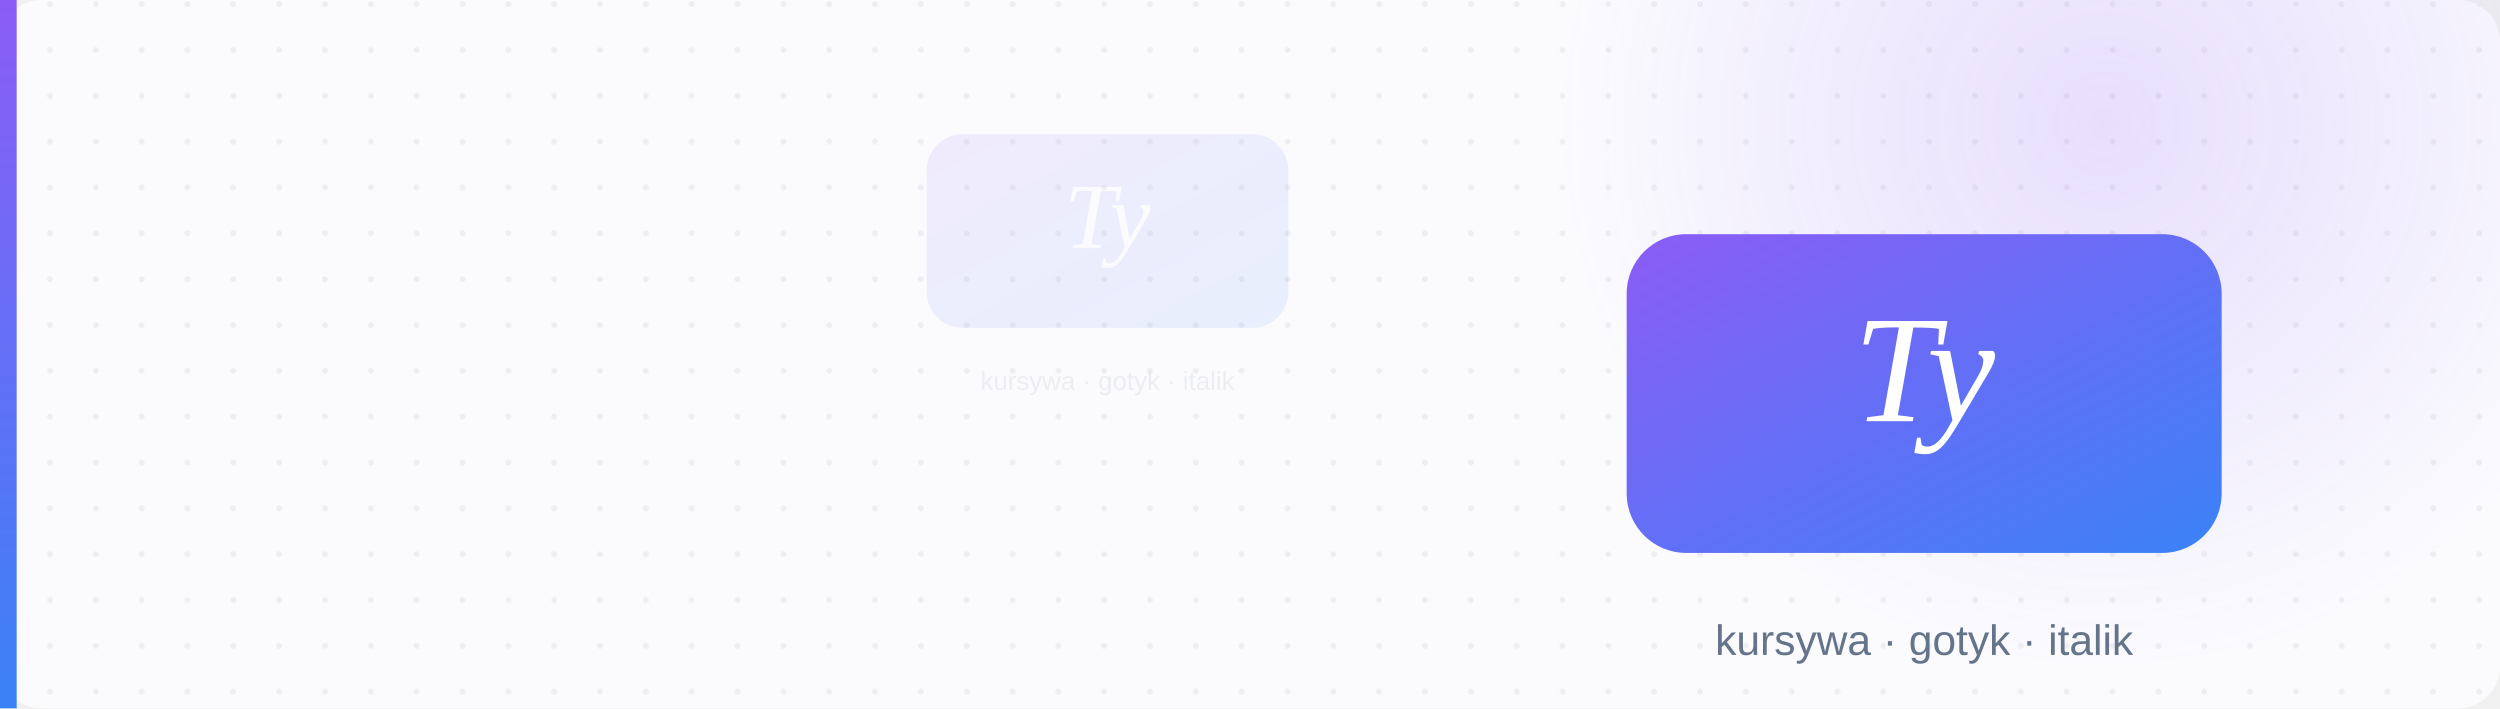
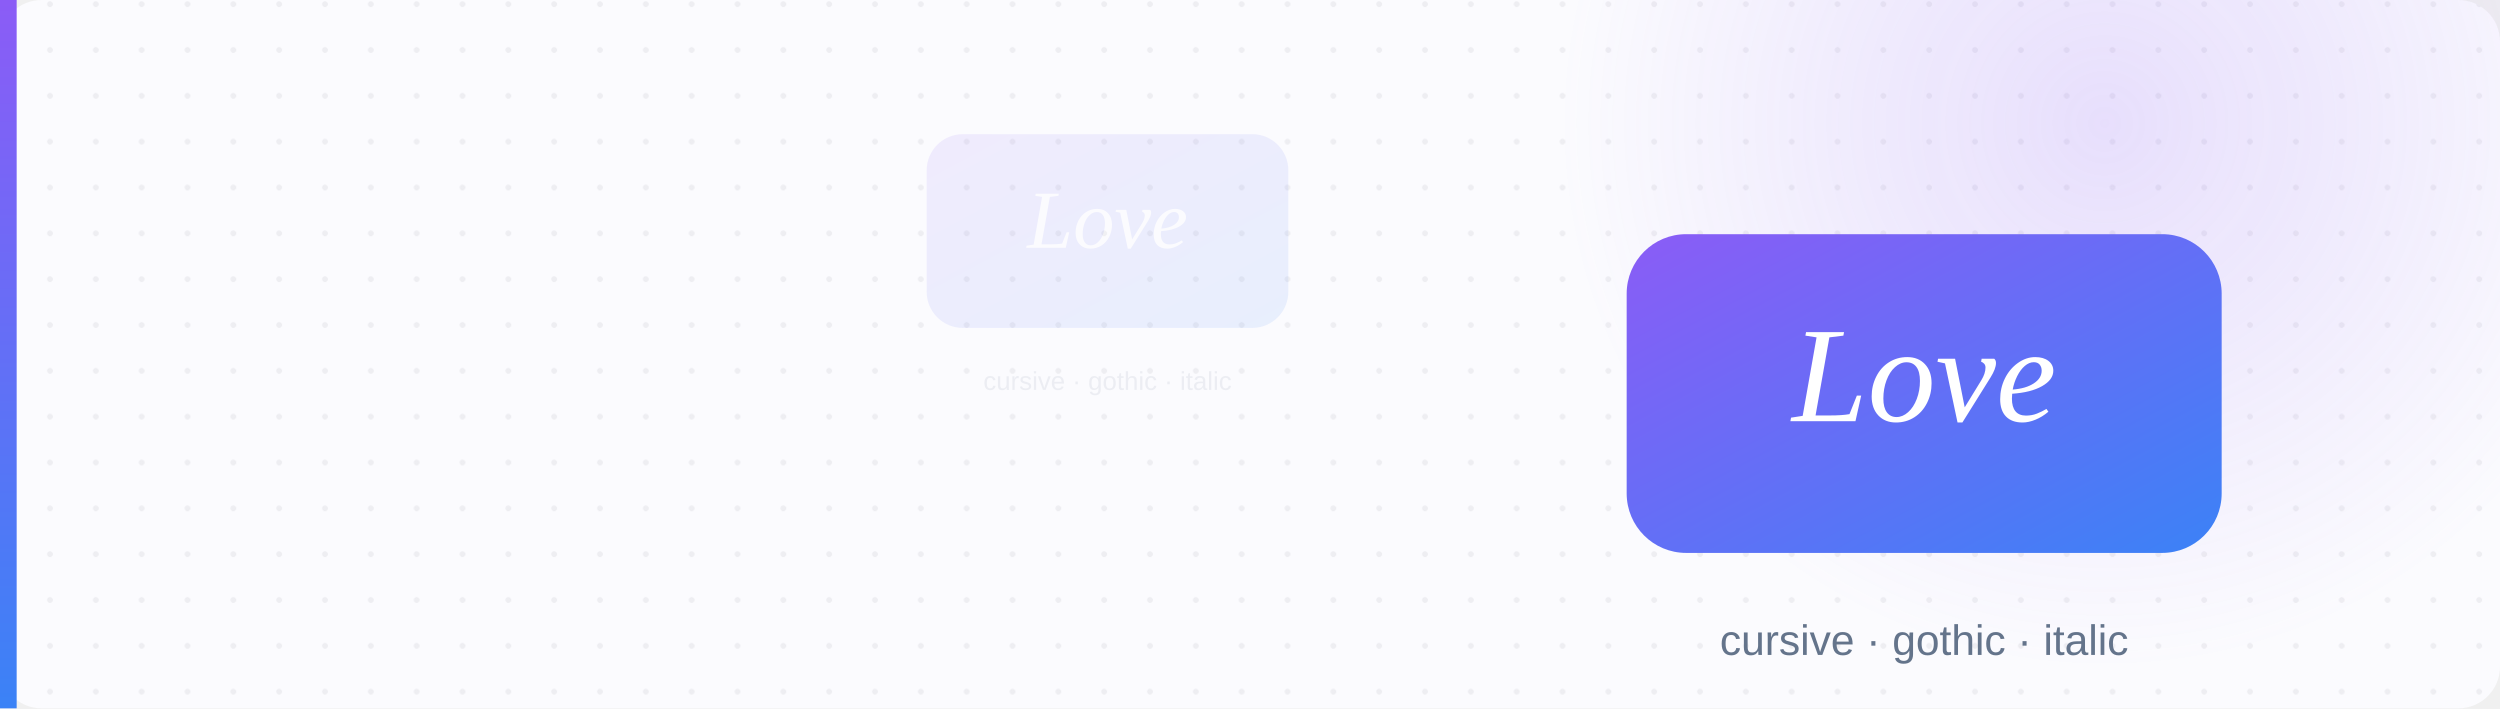
<svg xmlns="http://www.w3.org/2000/svg" viewBox="0 0 1200 340" width="1200" height="340" role="img">
  <defs>
    <linearGradient id="ghplusecas" x1="0" y1="0" x2="1" y2="1">
      <stop offset="0" stop-color="#8b5cf6" />
      <stop offset="1" stop-color="#3b82f6" />
    </linearGradient>
    <linearGradient id="gvhplusecas" x1="0" y1="0" x2="0" y2="1">
      <stop offset="0" stop-color="#8b5cf6" />
      <stop offset="1" stop-color="#3b82f6" />
    </linearGradient>
    <radialGradient id="glowhplusecas" cx="0.5" cy="0.5" r="0.5">
      <stop offset="0" stop-color="#8b5cf6" stop-opacity="0.18" />
      <stop offset="1" stop-color="#8b5cf6" stop-opacity="0" />
    </radialGradient>
    <pattern id="dotshplusecas" width="22" height="22" patternUnits="userSpaceOnUse">
      <circle cx="2" cy="2" r="1.4" fill="#1a1a2e" opacity="0.06" />
    </pattern>
  </defs>
  <rect width="1200" height="340" rx="20" fill="#FBFBFE" />
  <rect width="1200" height="340" rx="20" fill="url(#dotshplusecas)" />
  <circle cx="1010" cy="60" r="260" fill="url(#glowhplusecas)" />
  <rect x="0" y="0" width="8" height="340" fill="url(#gvhplusecas)" />
  <g transform="translate(740 -10) scale(1.02)">
-     <text x="180" y="208" font-family="Georgia, 'Liberation Serif', 'DejaVu Serif', serif" font-size="112" font-weight="400" font-style="italic" fill="url(#ghplusecas)" text-anchor="middle" opacity="0.12">Ty</text>
+     <text x="180" y="208" font-family="Georgia, 'Liberation Serif', 'DejaVu Serif', serif" font-size="104" font-weight="400" font-style="italic" fill="url(#ghplusecas)" text-anchor="middle" opacity="0.12">Love</text>
    <rect x="40" y="120" width="280" height="150" rx="28" fill="url(#ghplusecas)" />
    <g transform="rotate(0 180 195)">
-       <text x="180" y="208" font-family="Georgia, 'Liberation Serif', 'DejaVu Serif', serif" font-size="72" font-weight="400" font-style="italic" text-decoration="none" letter-spacing="0" fill="#fff" text-anchor="middle">Ty</text>
+       <text x="180" y="208" font-family="Georgia, 'Liberation Serif', 'DejaVu Serif', serif" font-size="64" font-weight="400" font-style="italic" text-decoration="none" letter-spacing="0" fill="#fff" text-anchor="middle">Love</text>
    </g>
-     <text x="180" y="318" font-family="Liberation Sans, DejaVu Sans, sans-serif" font-size="20" fill="#64748b" text-anchor="middle">kursywa · gotyk · italik</text>
+     <text x="180" y="318" font-family="Liberation Sans, DejaVu Sans, sans-serif" font-size="20" fill="#64748b" text-anchor="middle">cursive · gothic · italic</text>
  </g>
  <g transform="translate(420 -10) scale(0.62)" opacity="0.10">
-     <text x="180" y="208" font-family="Georgia, 'Liberation Serif', 'DejaVu Serif', serif" font-size="112" font-weight="400" font-style="italic" fill="url(#ghplusecas)" text-anchor="middle" opacity="0.12">Ty</text>
+     <text x="180" y="208" font-family="Georgia, 'Liberation Serif', 'DejaVu Serif', serif" font-size="104" font-weight="400" font-style="italic" fill="url(#ghplusecas)" text-anchor="middle" opacity="0.12">Love</text>
    <rect x="40" y="120" width="280" height="150" rx="28" fill="url(#ghplusecas)" />
    <g transform="rotate(0 180 195)">
-       <text x="180" y="208" font-family="Georgia, 'Liberation Serif', 'DejaVu Serif', serif" font-size="72" font-weight="400" font-style="italic" text-decoration="none" letter-spacing="0" fill="#fff" text-anchor="middle">Ty</text>
+       <text x="180" y="208" font-family="Georgia, 'Liberation Serif', 'DejaVu Serif', serif" font-size="64" font-weight="400" font-style="italic" text-decoration="none" letter-spacing="0" fill="#fff" text-anchor="middle">Love</text>
    </g>
-     <text x="180" y="318" font-family="Liberation Sans, DejaVu Sans, sans-serif" font-size="20" fill="#64748b" text-anchor="middle">kursywa · gotyk · italik</text>
+     <text x="180" y="318" font-family="Liberation Sans, DejaVu Sans, sans-serif" font-size="20" fill="#64748b" text-anchor="middle">cursive · gothic · italic</text>
  </g>
</svg>
